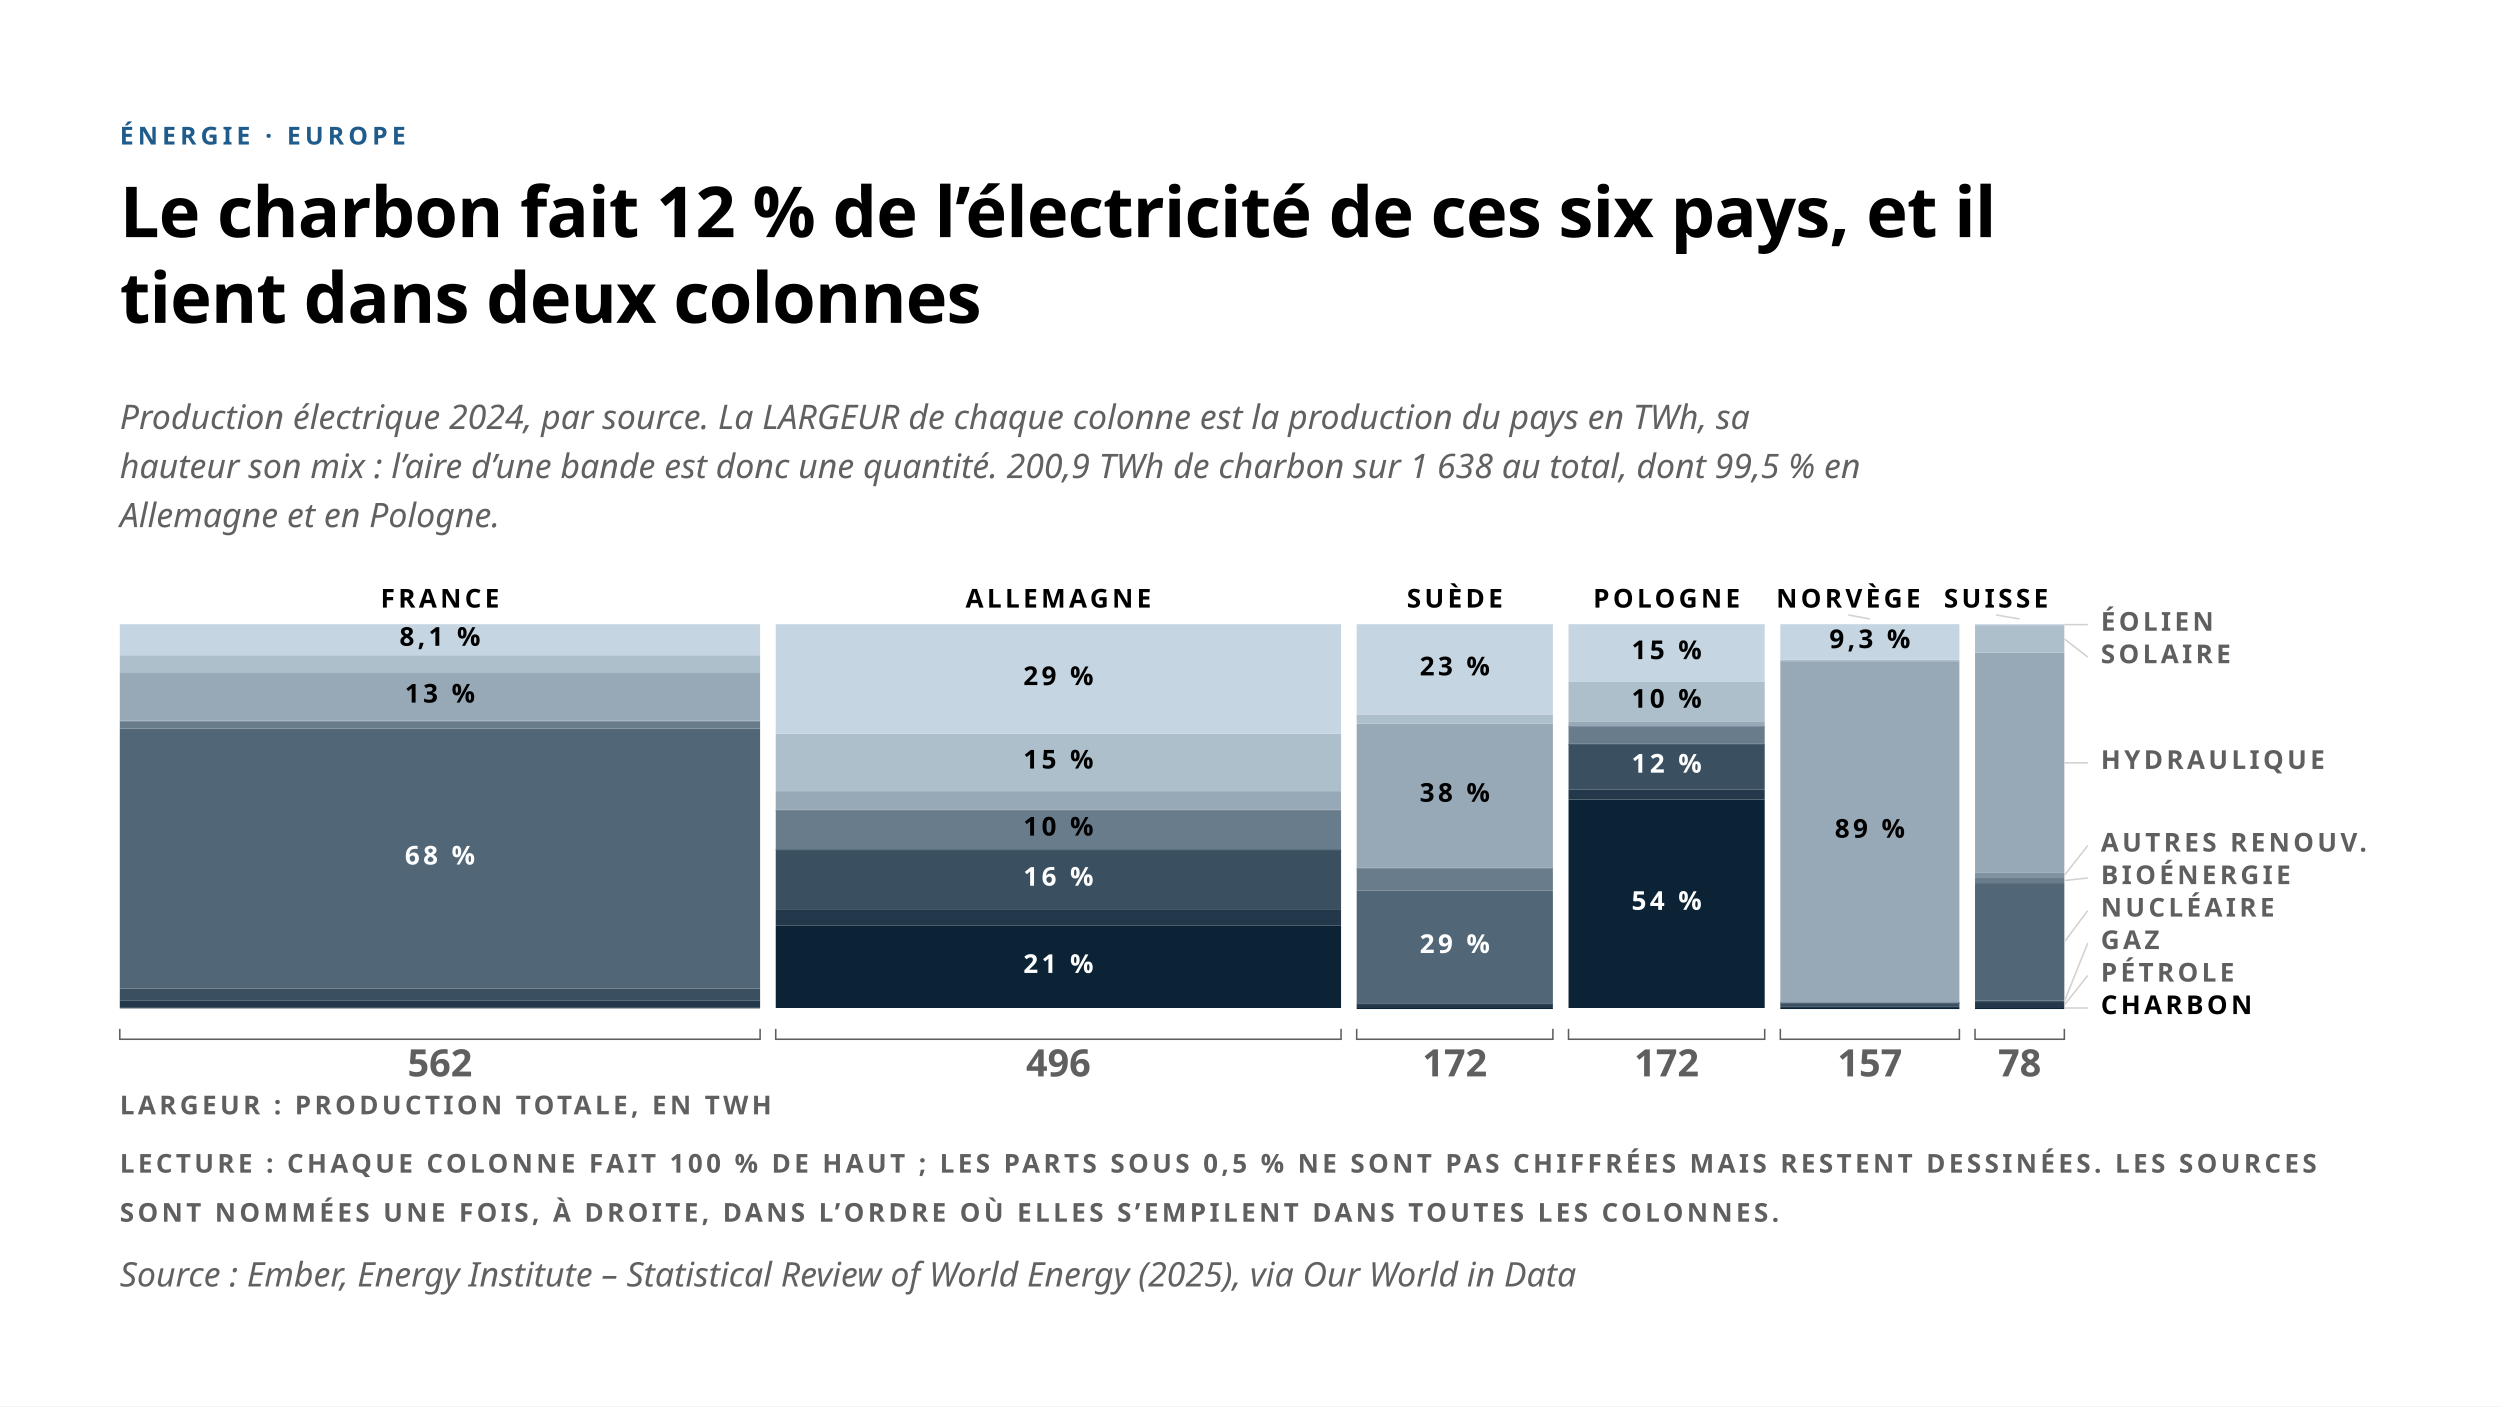
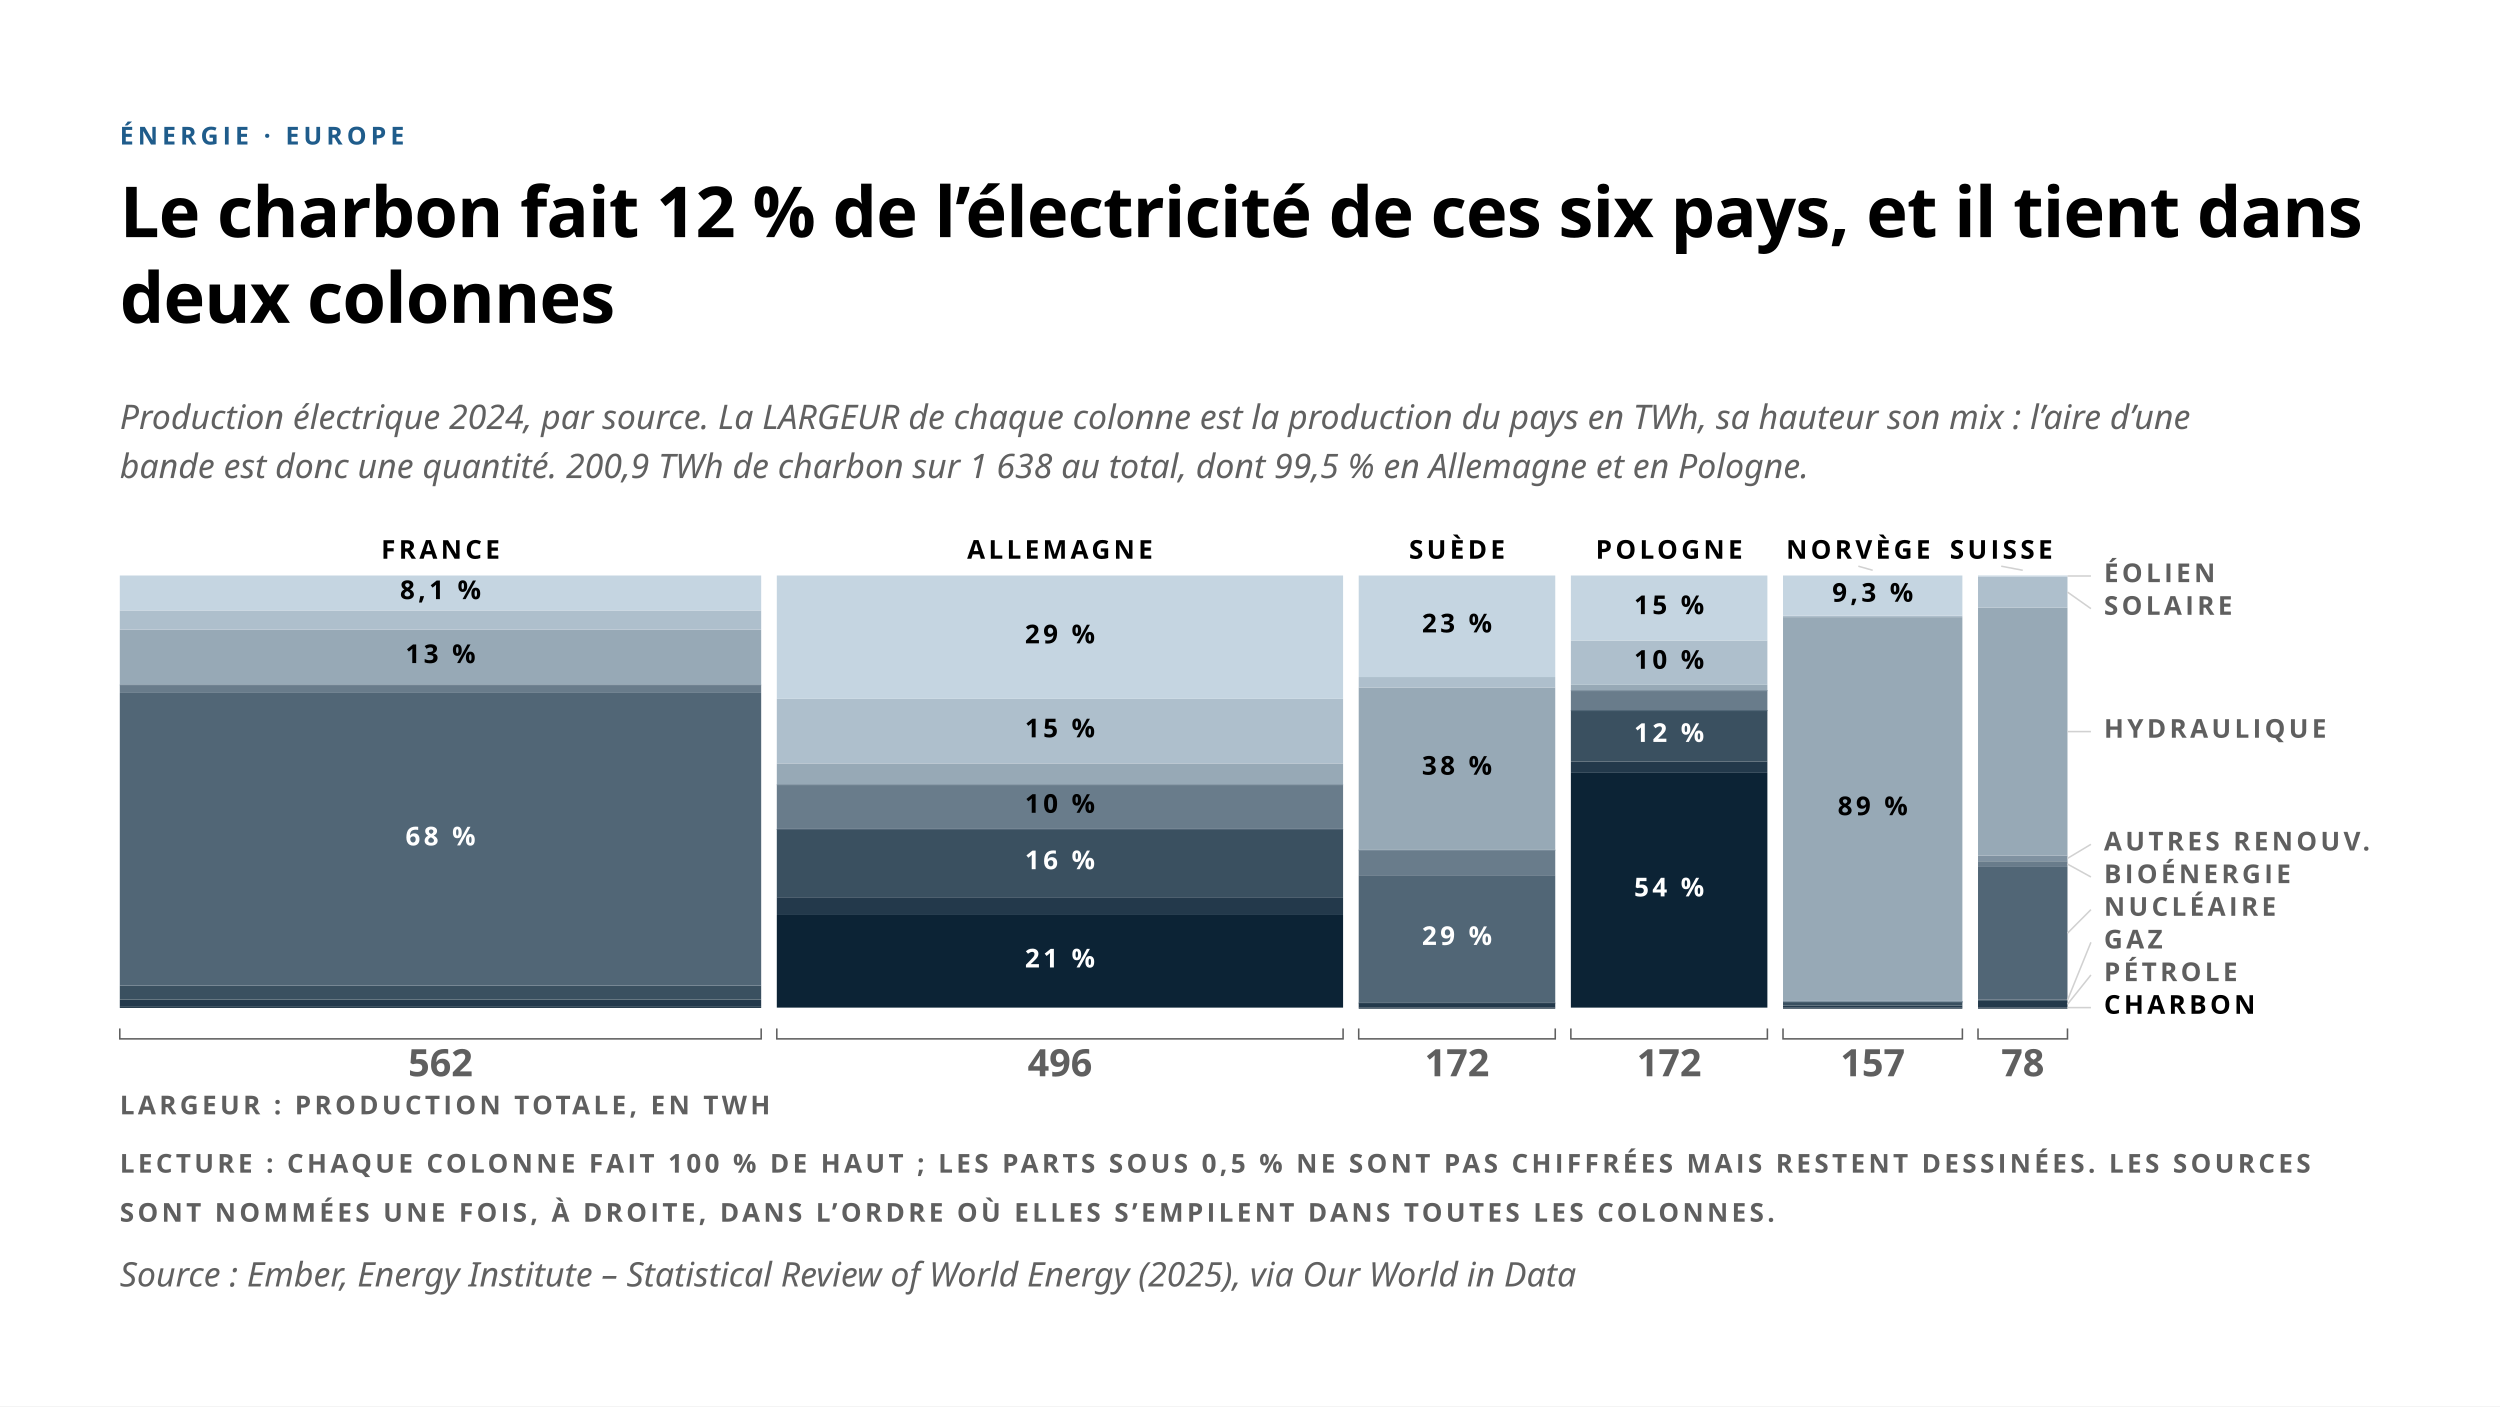
<svg xmlns="http://www.w3.org/2000/svg" width="960" height="540" viewBox="0 0 960 540" role="img" aria-label="Marimekko : six pays européens en 2024, chaque colonne aussi large que sa production (1 638 TWh au total) et haute de 100 % de son mix. La bande charbon, en accent, fait 12 % de l’ensemble et n’est visible que dans les colonnes Allemagne et Pologne.">
  <rect x="0" y="0" width="960" height="540" fill="#FFFFFF" />
-   <text x="46" y="55.5" font-family="Avenir Next" font-size="9.5" font-weight="700" font-style="normal" letter-spacing="1.6" fill="#1F5C8B">ÉNERGIE · EUROPE</text>
-   <text x="46" y="91.05" font-family="Superclarendon" font-size="27" font-weight="700" font-style="normal" letter-spacing="-0.3" fill="#000000">Le charbon fait 12 % de l’électricité de ces six pays, et il</text>
-   <text x="46" y="123.99" font-family="Superclarendon" font-size="27" font-weight="700" font-style="normal" letter-spacing="-0.3" fill="#000000">tient dans deux colonnes</text>
-   <text x="46" y="164.73" font-family="Superclarendon" font-size="13" font-weight="400" font-style="italic" letter-spacing="0" fill="#616161">Production électrique 2024, par source. La LARGEUR de chaque colonne est la production du pays en TWh, sa</text>
-   <text x="46" y="183.58" font-family="Superclarendon" font-size="13" font-weight="400" font-style="italic" letter-spacing="0" fill="#616161">hauteur son mix : l’aire d’une bande est donc une quantité. 200,9 TWh de charbon sur 1 638 au total, dont 99,5 % en</text>
-   <text x="46" y="202.43" font-family="Superclarendon" font-size="13" font-weight="400" font-style="italic" letter-spacing="0" fill="#616161">Allemagne et en Pologne.</text>
-   <text x="46" y="450.3" font-family="Avenir Next" font-size="10" font-weight="700" font-style="normal" letter-spacing="1.3" fill="#5f5f5f">LECTURE : CHAQUE COLONNE FAIT 100 % DE HAUT ; LES PARTS SOUS 0,5 % NE SONT PAS CHIFFRÉES MAIS RESTENT DESSINÉES. LES SOURCES</text>
-   <text x="46" y="469.15" font-family="Avenir Next" font-size="10" font-weight="700" font-style="normal" letter-spacing="1.3" fill="#5f5f5f">SONT NOMMÉES UNE FOIS, À DROITE, DANS L’ORDRE OÙ ELLES S’EMPILENT DANS TOUTES LES COLONNES.</text>
-   <text x="46" y="494" font-family="Superclarendon" font-size="13" font-weight="400" font-style="italic" letter-spacing="0" fill="#616161">Source : Ember, Energy Institute – Statistical Review of World Energy (2025), via Our World in Data</text>
-   <rect x="46" y="386.806" width="245.88" height="0.4" fill="#0c2335" />
-   <rect x="46" y="384.304" width="245.88" height="2.503" fill="#23394b" />
-   <rect x="46" y="379.555" width="245.88" height="4.749" fill="#3a5060" />
-   <rect x="46" y="279.742" width="245.88" height="99.813" fill="#516676" />
-   <rect x="46" y="276.94" width="245.88" height="2.802" fill="#697c8b" />
-   <rect x="46" y="276.79" width="245.88" height="0.4" fill="#8092a1" />
-   <rect x="46" y="258.132" width="245.88" height="18.659" fill="#97a9b6" />
-   <rect x="46" y="251.607" width="245.88" height="6.525" fill="#aebfcc" />
-   <rect x="46" y="239.688" width="245.88" height="11.919" fill="#c5d5e1" />
-   <rect x="297.88" y="355.477" width="217.085" height="31.597" fill="#0c2335" />
-   <rect x="297.88" y="349.418" width="217.085" height="6.059" fill="#23394b" />
-   <rect x="297.88" y="326.119" width="217.085" height="23.3" fill="#3a5060" />
-   <rect x="297.88" y="326.119" width="217.085" height="0.4" fill="#516676" />
-   <rect x="297.88" y="310.94" width="217.085" height="15.179" fill="#697c8b" />
-   <rect x="297.88" y="310.874" width="217.085" height="0.4" fill="#8092a1" />
-   <rect x="297.88" y="303.793" width="217.085" height="7.081" fill="#97a9b6" />
-   <rect x="297.88" y="281.765" width="217.085" height="22.028" fill="#aebfcc" />
-   <rect x="297.88" y="239.688" width="217.085" height="42.077" fill="#c5d5e1" />
-   <rect x="520.965" y="387.074" width="75.347" height="0.4" fill="#0c2335" />
-   <rect x="520.965" y="385.387" width="75.347" height="1.687" fill="#23394b" />
-   <rect x="520.965" y="385.293" width="75.347" height="0.4" fill="#3a5060" />
-   <rect x="520.965" y="341.912" width="75.347" height="43.381" fill="#516676" />
-   <rect x="520.965" y="333.197" width="75.347" height="8.716" fill="#697c8b" />
-   <rect x="520.965" y="333.197" width="75.347" height="0.4" fill="#8092a1" />
-   <rect x="520.965" y="277.881" width="75.347" height="55.316" fill="#97a9b6" />
-   <rect x="520.965" y="274.319" width="75.347" height="3.562" fill="#aebfcc" />
-   <rect x="520.965" y="239.688" width="75.347" height="34.631" fill="#c5d5e1" />
-   <rect x="602.312" y="307.01" width="75.334" height="80.064" fill="#0c2335" />
-   <rect x="602.312" y="303.114" width="75.334" height="3.896" fill="#23394b" />
-   <rect x="602.312" y="285.594" width="75.334" height="17.52" fill="#3a5060" />
-   <rect x="602.312" y="285.594" width="75.334" height="0.4" fill="#516676" />
-   <rect x="602.312" y="278.787" width="75.334" height="6.808" fill="#697c8b" />
-   <rect x="602.312" y="278.787" width="75.334" height="0.4" fill="#8092a1" />
-   <rect x="602.312" y="276.98" width="75.334" height="1.807" fill="#97a9b6" />
-   <rect x="602.312" y="261.858" width="75.334" height="15.122" fill="#aebfcc" />
-   <rect x="602.312" y="239.688" width="75.334" height="22.17" fill="#c5d5e1" />
-   <rect x="683.645" y="387.074" width="68.764" height="0.4" fill="#0c2335" />
-   <rect x="683.645" y="386.399" width="68.764" height="0.675" fill="#23394b" />
-   <rect x="683.645" y="385.02" width="68.764" height="1.379" fill="#3a5060" />
-   <rect x="683.645" y="385.02" width="68.764" height="0.4" fill="#516676" />
-   <rect x="683.645" y="384.794" width="68.764" height="0.4" fill="#697c8b" />
-   <rect x="683.645" y="384.794" width="68.764" height="0.4" fill="#8092a1" />
-   <rect x="683.645" y="253.882" width="68.764" height="130.913" fill="#97a9b6" />
-   <rect x="683.645" y="253.384" width="68.764" height="0.497" fill="#aebfcc" />
-   <rect x="683.645" y="239.688" width="68.764" height="13.696" fill="#c5d5e1" />
-   <rect x="758.409" y="387.074" width="34.301" height="0.4" fill="#0c2335" />
-   <rect x="758.409" y="384.78" width="34.301" height="2.294" fill="#23394b" />
-   <rect x="758.409" y="384.272" width="34.301" height="0.508" fill="#3a5060" />
-   <rect x="758.409" y="339.099" width="34.301" height="45.173" fill="#516676" />
-   <rect x="758.409" y="337.143" width="34.301" height="1.956" fill="#697c8b" />
-   <rect x="758.409" y="335.187" width="34.301" height="1.956" fill="#8092a1" />
-   <rect x="758.409" y="250.671" width="34.301" height="84.516" fill="#97a9b6" />
-   <rect x="758.409" y="240.026" width="34.301" height="10.644" fill="#aebfcc" />
-   <rect x="758.409" y="239.688" width="34.301" height="0.4" fill="#c5d5e1" />
+   <text x="46" y="55.5" font-family="Open Sans" font-size="9.5" font-weight="700" font-style="normal" letter-spacing="1.6" fill="#1F5C8B">ÉNERGIE · EUROPE</text>
+   <text x="46" y="91.05" font-family="Merriweather" font-size="27" font-weight="700" font-style="normal" letter-spacing="-0.3" fill="#000000">Le charbon fait 12 % de l’électricité de ces six pays, et il tient dans</text>
+   <text x="46" y="123.99" font-family="Merriweather" font-size="27" font-weight="700" font-style="normal" letter-spacing="-0.3" fill="#000000">deux colonnes</text>
+   <text x="46" y="164.73" font-family="Merriweather" font-size="13" font-weight="400" font-style="italic" letter-spacing="0" fill="#616161">Production électrique 2024, par source. La LARGEUR de chaque colonne est la production du pays en TWh, sa hauteur son mix : l’aire d’une</text>
+   <text x="46" y="183.58" font-family="Merriweather" font-size="13" font-weight="400" font-style="italic" letter-spacing="0" fill="#616161">bande est donc une quantité. 200,9 TWh de charbon sur 1 638 au total, dont 99,5 % en Allemagne et en Pologne.</text>
+   <text x="46" y="450.3" font-family="Open Sans" font-size="10" font-weight="700" font-style="normal" letter-spacing="1.3" fill="#5f5f5f">LECTURE : CHAQUE COLONNE FAIT 100 % DE HAUT ; LES PARTS SOUS 0,5 % NE SONT PAS CHIFFRÉES MAIS RESTENT DESSINÉES. LES SOURCES</text>
+   <text x="46" y="469.15" font-family="Open Sans" font-size="10" font-weight="700" font-style="normal" letter-spacing="1.3" fill="#5f5f5f">SONT NOMMÉES UNE FOIS, À DROITE, DANS L’ORDRE OÙ ELLES S’EMPILENT DANS TOUTES LES COLONNES.</text>
+   <text x="46" y="494" font-family="Merriweather" font-size="13" font-weight="400" font-style="italic" letter-spacing="0" fill="#616161">Source : Ember, Energy Institute – Statistical Review of World Energy (2025), via Our World in Data</text>
+   <rect x="46" y="386.623" width="246.293" height="0.4" fill="#0c2335" />
+   <rect x="46" y="383.805" width="246.293" height="2.818" fill="#23394b" />
+   <rect x="46" y="378.459" width="246.293" height="5.346" fill="#3a5060" />
+   <rect x="46" y="266.085" width="246.293" height="112.374" fill="#516676" />
+   <rect x="46" y="262.93" width="246.293" height="3.155" fill="#697c8b" />
+   <rect x="46" y="262.762" width="246.293" height="0.4" fill="#8092a1" />
+   <rect x="46" y="241.755" width="246.293" height="21.007" fill="#97a9b6" />
+   <rect x="46" y="234.409" width="246.293" height="7.346" fill="#aebfcc" />
+   <rect x="46" y="220.991" width="246.293" height="13.419" fill="#c5d5e1" />
+   <rect x="298.293" y="351.352" width="217.45" height="35.573" fill="#0c2335" />
+   <rect x="298.293" y="344.53" width="217.45" height="6.821" fill="#23394b" />
+   <rect x="298.293" y="318.298" width="217.45" height="26.232" fill="#3a5060" />
+   <rect x="298.293" y="318.298" width="217.45" height="0.4" fill="#516676" />
+   <rect x="298.293" y="301.209" width="217.45" height="17.089" fill="#697c8b" />
+   <rect x="298.293" y="301.136" width="217.45" height="0.4" fill="#8092a1" />
+   <rect x="298.293" y="293.163" width="217.45" height="7.972" fill="#97a9b6" />
+   <rect x="298.293" y="268.363" width="217.45" height="24.8" fill="#aebfcc" />
+   <rect x="298.293" y="220.991" width="217.45" height="47.372" fill="#c5d5e1" />
+   <rect x="521.743" y="386.925" width="75.473" height="0.4" fill="#0c2335" />
+   <rect x="521.743" y="385.026" width="75.473" height="1.899" fill="#23394b" />
+   <rect x="521.743" y="384.92" width="75.473" height="0.4" fill="#3a5060" />
+   <rect x="521.743" y="336.079" width="75.473" height="48.84" fill="#516676" />
+   <rect x="521.743" y="326.267" width="75.473" height="9.812" fill="#697c8b" />
+   <rect x="521.743" y="326.267" width="75.473" height="0.4" fill="#8092a1" />
+   <rect x="521.743" y="263.99" width="75.473" height="62.277" fill="#97a9b6" />
+   <rect x="521.743" y="259.98" width="75.473" height="4.01" fill="#aebfcc" />
+   <rect x="521.743" y="220.991" width="75.473" height="38.989" fill="#c5d5e1" />
+   <rect x="603.216" y="296.785" width="75.46" height="90.14" fill="#0c2335" />
+   <rect x="603.216" y="292.398" width="75.46" height="4.386" fill="#23394b" />
+   <rect x="603.216" y="272.674" width="75.46" height="19.725" fill="#3a5060" />
+   <rect x="603.216" y="272.674" width="75.46" height="0.4" fill="#516676" />
+   <rect x="603.216" y="265.01" width="75.46" height="7.664" fill="#697c8b" />
+   <rect x="603.216" y="265.01" width="75.46" height="0.4" fill="#8092a1" />
+   <rect x="603.216" y="262.975" width="75.46" height="2.034" fill="#97a9b6" />
+   <rect x="603.216" y="245.95" width="75.46" height="17.025" fill="#aebfcc" />
+   <rect x="603.216" y="220.991" width="75.46" height="24.96" fill="#c5d5e1" />
+   <rect x="684.676" y="386.925" width="68.879" height="0.4" fill="#0c2335" />
+   <rect x="684.676" y="386.164" width="68.879" height="0.76" fill="#23394b" />
+   <rect x="684.676" y="384.612" width="68.879" height="1.553" fill="#3a5060" />
+   <rect x="684.676" y="384.612" width="68.879" height="0.4" fill="#516676" />
+   <rect x="684.676" y="384.358" width="68.879" height="0.4" fill="#697c8b" />
+   <rect x="684.676" y="384.358" width="68.879" height="0.4" fill="#8092a1" />
+   <rect x="684.676" y="236.97" width="68.879" height="147.388" fill="#97a9b6" />
+   <rect x="684.676" y="236.411" width="68.879" height="0.56" fill="#aebfcc" />
+   <rect x="684.676" y="220.991" width="68.879" height="15.42" fill="#c5d5e1" />
+   <rect x="759.556" y="386.925" width="34.359" height="0.4" fill="#0c2335" />
+   <rect x="759.556" y="384.341" width="34.359" height="2.583" fill="#23394b" />
+   <rect x="759.556" y="383.77" width="34.359" height="0.572" fill="#3a5060" />
+   <rect x="759.556" y="332.912" width="34.359" height="50.858" fill="#516676" />
+   <rect x="759.556" y="330.71" width="34.359" height="2.202" fill="#697c8b" />
+   <rect x="759.556" y="328.508" width="34.359" height="2.202" fill="#8092a1" />
+   <rect x="759.556" y="233.356" width="34.359" height="95.152" fill="#97a9b6" />
+   <rect x="759.556" y="221.372" width="34.359" height="11.984" fill="#aebfcc" />
+   <rect x="759.556" y="220.991" width="34.359" height="0.4" fill="#c5d5e1" />
  <g>
-     <text x="168.94" y="233.316" text-anchor="middle" font-family="Avenir Next" font-size="10" font-weight="700" font-style="normal" letter-spacing="1.3" fill="#000000">FRANCE</text>
+     <text x="169.147" y="214.566" text-anchor="middle" font-family="Open Sans" font-size="10" font-weight="700" font-style="normal" letter-spacing="1.3" fill="#000000">FRANCE</text>
  </g>
  <g>
-     <text x="406.422" y="233.316" text-anchor="middle" font-family="Avenir Next" font-size="10" font-weight="700" font-style="normal" letter-spacing="1.3" fill="#000000">ALLEMAGNE</text>
+     <text x="407.018" y="214.566" text-anchor="middle" font-family="Open Sans" font-size="10" font-weight="700" font-style="normal" letter-spacing="1.3" fill="#000000">ALLEMAGNE</text>
  </g>
  <g>
-     <text x="558.638" y="233.316" text-anchor="middle" font-family="Avenir Next" font-size="10" font-weight="700" font-style="normal" letter-spacing="1.3" fill="#000000">SUÈDE</text>
+     <text x="559.48" y="214.566" text-anchor="middle" font-family="Open Sans" font-size="10" font-weight="700" font-style="normal" letter-spacing="1.3" fill="#000000">SUÈDE</text>
  </g>
  <g>
-     <text x="639.978" y="233.316" text-anchor="middle" font-family="Avenir Next" font-size="10" font-weight="700" font-style="normal" letter-spacing="1.3" fill="#000000">POLOGNE</text>
+     <text x="640.946" y="214.566" text-anchor="middle" font-family="Open Sans" font-size="10" font-weight="700" font-style="normal" letter-spacing="1.3" fill="#000000">POLOGNE</text>
  </g>
  <g>
-     <text x="709.765" y="233.316" text-anchor="middle" font-family="Avenir Next" font-size="10" font-weight="700" font-style="normal" letter-spacing="1.3" fill="#000000">NORVÈGE</text>
-     <line x1="709.765" y1="236.148" x2="718.027" y2="237.688" stroke="#d1d1d1" stroke-width="0.6" />
+     <text x="713.592" y="214.566" text-anchor="middle" font-family="Open Sans" font-size="10" font-weight="700" font-style="normal" letter-spacing="1.3" fill="#000000">NORVÈGE</text>
+     <line x1="713.592" y1="217.421" x2="719.116" y2="218.991" stroke="#d1d1d1" stroke-width="0.6" />
  </g>
  <g>
-     <text x="766.48" y="233.316" text-anchor="middle" font-family="Avenir Next" font-size="10" font-weight="700" font-style="normal" letter-spacing="1.3" fill="#000000">SUISSE</text>
-     <line x1="766.48" y1="236.148" x2="775.559" y2="237.688" stroke="#d1d1d1" stroke-width="0.6" />
+     <text x="768.463" y="214.566" text-anchor="middle" font-family="Open Sans" font-size="10" font-weight="700" font-style="normal" letter-spacing="1.3" fill="#000000">SUISSE</text>
+     <line x1="768.463" y1="217.421" x2="776.735" y2="218.991" stroke="#d1d1d1" stroke-width="0.6" />
  </g>
  <g>
-     <path d="M46 395.074 L46 399.074 L291.88 399.074 L291.88 395.074" fill="none" stroke="#5f5f5f" stroke-width="0.6" />
-     <text x="168.94" y="413.34" text-anchor="middle" font-family="Avenir Next" font-size="14.5" font-weight="700" font-style="normal" letter-spacing="0" fill="#5f5f5f">562</text>
+     <path d="M46 394.925 L46 398.925 L292.293 398.925 L292.293 394.925" fill="none" stroke="#5f5f5f" stroke-width="0.6" />
+     <text x="169.147" y="413.276" text-anchor="middle" font-family="Open Sans" font-size="14.5" font-weight="700" font-style="normal" letter-spacing="0" fill="#5f5f5f">562</text>
  </g>
  <g>
-     <path d="M297.88 395.074 L297.88 399.074 L514.965 399.074 L514.965 395.074" fill="none" stroke="#5f5f5f" stroke-width="0.6" />
-     <text x="406.422" y="413.34" text-anchor="middle" font-family="Avenir Next" font-size="14.5" font-weight="700" font-style="normal" letter-spacing="0" fill="#5f5f5f">496</text>
+     <path d="M298.293 394.925 L298.293 398.925 L515.743 398.925 L515.743 394.925" fill="none" stroke="#5f5f5f" stroke-width="0.6" />
+     <text x="407.018" y="413.276" text-anchor="middle" font-family="Open Sans" font-size="14.5" font-weight="700" font-style="normal" letter-spacing="0" fill="#5f5f5f">496</text>
  </g>
  <g>
-     <path d="M520.965 395.074 L520.965 399.074 L596.312 399.074 L596.312 395.074" fill="none" stroke="#5f5f5f" stroke-width="0.6" />
-     <text x="558.638" y="413.34" text-anchor="middle" font-family="Avenir Next" font-size="14.5" font-weight="700" font-style="normal" letter-spacing="0" fill="#5f5f5f">172</text>
+     <path d="M521.743 394.925 L521.743 398.925 L597.216 398.925 L597.216 394.925" fill="none" stroke="#5f5f5f" stroke-width="0.6" />
+     <text x="559.48" y="413.276" text-anchor="middle" font-family="Open Sans" font-size="14.5" font-weight="700" font-style="normal" letter-spacing="0" fill="#5f5f5f">172</text>
  </g>
  <g>
-     <path d="M602.312 395.074 L602.312 399.074 L677.645 399.074 L677.645 395.074" fill="none" stroke="#5f5f5f" stroke-width="0.6" />
-     <text x="639.978" y="413.34" text-anchor="middle" font-family="Avenir Next" font-size="14.5" font-weight="700" font-style="normal" letter-spacing="0" fill="#5f5f5f">172</text>
+     <path d="M603.216 394.925 L603.216 398.925 L678.676 398.925 L678.676 394.925" fill="none" stroke="#5f5f5f" stroke-width="0.6" />
+     <text x="640.946" y="413.276" text-anchor="middle" font-family="Open Sans" font-size="14.5" font-weight="700" font-style="normal" letter-spacing="0" fill="#5f5f5f">172</text>
  </g>
  <g>
-     <path d="M683.645 395.074 L683.645 399.074 L752.409 399.074 L752.409 395.074" fill="none" stroke="#5f5f5f" stroke-width="0.6" />
-     <text x="718.027" y="413.34" text-anchor="middle" font-family="Avenir Next" font-size="14.5" font-weight="700" font-style="normal" letter-spacing="0" fill="#5f5f5f">157</text>
+     <path d="M684.676 394.925 L684.676 398.925 L753.556 398.925 L753.556 394.925" fill="none" stroke="#5f5f5f" stroke-width="0.6" />
+     <text x="719.116" y="413.276" text-anchor="middle" font-family="Open Sans" font-size="14.5" font-weight="700" font-style="normal" letter-spacing="0" fill="#5f5f5f">157</text>
  </g>
  <g>
-     <path d="M758.409 395.074 L758.409 399.074 L792.71 399.074 L792.71 395.074" fill="none" stroke="#5f5f5f" stroke-width="0.6" />
-     <text x="775.559" y="413.34" text-anchor="middle" font-family="Avenir Next" font-size="14.5" font-weight="700" font-style="normal" letter-spacing="0" fill="#5f5f5f">78</text>
+     <path d="M759.556 394.925 L759.556 398.925 L793.914 398.925 L793.914 394.925" fill="none" stroke="#5f5f5f" stroke-width="0.6" />
+     <text x="776.735" y="413.276" text-anchor="middle" font-family="Open Sans" font-size="14.5" font-weight="700" font-style="normal" letter-spacing="0" fill="#5f5f5f">78</text>
  </g>
-   <text x="46" y="427.9" font-family="Avenir Next" font-size="10" font-weight="700" font-style="normal" letter-spacing="1.3" fill="#5f5f5f">LARGEUR : PRODUCTION TOTALE, EN TWH</text>
-   <text x="168.94" y="331.988" text-anchor="middle" font-family="Avenir Next" font-size="10" font-weight="700" font-style="normal" letter-spacing="1.3" fill="#FFFFFF">68 %</text>
-   <text x="168.94" y="269.801" text-anchor="middle" font-family="Avenir Next" font-size="10" font-weight="700" font-style="normal" letter-spacing="1.3" fill="#000000">13 %</text>
-   <text x="168.94" y="247.987" text-anchor="middle" font-family="Avenir Next" font-size="10" font-weight="700" font-style="normal" letter-spacing="1.3" fill="#000000">8,1 %</text>
-   <text x="406.422" y="373.616" text-anchor="middle" font-family="Avenir Next" font-size="10" font-weight="700" font-style="normal" letter-spacing="1.3" fill="#FFFFFF">21 %</text>
-   <text x="406.422" y="340.109" text-anchor="middle" font-family="Avenir Next" font-size="10" font-weight="700" font-style="normal" letter-spacing="1.3" fill="#FFFFFF">16 %</text>
-   <text x="406.422" y="320.869" text-anchor="middle" font-family="Avenir Next" font-size="10" font-weight="700" font-style="normal" letter-spacing="1.3" fill="#000000">10 %</text>
-   <text x="406.422" y="295.119" text-anchor="middle" font-family="Avenir Next" font-size="10" font-weight="700" font-style="normal" letter-spacing="1.3" fill="#000000">15 %</text>
-   <text x="406.422" y="263.067" text-anchor="middle" font-family="Avenir Next" font-size="10" font-weight="700" font-style="normal" letter-spacing="1.3" fill="#000000">29 %</text>
-   <text x="558.638" y="365.943" text-anchor="middle" font-family="Avenir Next" font-size="10" font-weight="700" font-style="normal" letter-spacing="1.3" fill="#FFFFFF">29 %</text>
-   <text x="558.638" y="307.879" text-anchor="middle" font-family="Avenir Next" font-size="10" font-weight="700" font-style="normal" letter-spacing="1.3" fill="#000000">38 %</text>
-   <text x="558.638" y="259.344" text-anchor="middle" font-family="Avenir Next" font-size="10" font-weight="700" font-style="normal" letter-spacing="1.3" fill="#000000">23 %</text>
-   <text x="639.978" y="349.382" text-anchor="middle" font-family="Avenir Next" font-size="10" font-weight="700" font-style="normal" letter-spacing="1.3" fill="#FFFFFF">54 %</text>
-   <text x="639.978" y="296.694" text-anchor="middle" font-family="Avenir Next" font-size="10" font-weight="700" font-style="normal" letter-spacing="1.3" fill="#FFFFFF">12 %</text>
-   <text x="639.978" y="271.759" text-anchor="middle" font-family="Avenir Next" font-size="10" font-weight="700" font-style="normal" letter-spacing="1.3" fill="#000000">10 %</text>
-   <text x="639.978" y="253.113" text-anchor="middle" font-family="Avenir Next" font-size="10" font-weight="700" font-style="normal" letter-spacing="1.3" fill="#000000">15 %</text>
-   <text x="718.027" y="321.678" text-anchor="middle" font-family="Avenir Next" font-size="10" font-weight="700" font-style="normal" letter-spacing="1.3" fill="#000000">89 %</text>
-   <text x="718.027" y="248.876" text-anchor="middle" font-family="Avenir Next" font-size="10" font-weight="700" font-style="normal" letter-spacing="1.3" fill="#000000">9,3 %</text>
+   <text x="46" y="427.898" font-family="Open Sans" font-size="10" font-weight="700" font-style="normal" letter-spacing="1.3" fill="#5f5f5f">LARGEUR : PRODUCTION TOTALE, EN TWH</text>
+   <text x="169.147" y="324.64" text-anchor="middle" font-family="Open Sans" font-size="10" font-weight="700" font-style="normal" letter-spacing="1.3" fill="#FFFFFF">68 %</text>
+   <text x="169.147" y="254.627" text-anchor="middle" font-family="Open Sans" font-size="10" font-weight="700" font-style="normal" letter-spacing="1.3" fill="#000000">13 %</text>
+   <text x="169.147" y="230.068" text-anchor="middle" font-family="Open Sans" font-size="10" font-weight="700" font-style="normal" letter-spacing="1.3" fill="#000000">8,1 %</text>
+   <text x="407.018" y="371.506" text-anchor="middle" font-family="Open Sans" font-size="10" font-weight="700" font-style="normal" letter-spacing="1.3" fill="#FFFFFF">21 %</text>
+   <text x="407.018" y="333.782" text-anchor="middle" font-family="Open Sans" font-size="10" font-weight="700" font-style="normal" letter-spacing="1.3" fill="#FFFFFF">16 %</text>
+   <text x="407.018" y="312.122" text-anchor="middle" font-family="Open Sans" font-size="10" font-weight="700" font-style="normal" letter-spacing="1.3" fill="#000000">10 %</text>
+   <text x="407.018" y="283.131" text-anchor="middle" font-family="Open Sans" font-size="10" font-weight="700" font-style="normal" letter-spacing="1.3" fill="#000000">15 %</text>
+   <text x="407.018" y="247.045" text-anchor="middle" font-family="Open Sans" font-size="10" font-weight="700" font-style="normal" letter-spacing="1.3" fill="#000000">29 %</text>
+   <text x="559.48" y="362.868" text-anchor="middle" font-family="Open Sans" font-size="10" font-weight="700" font-style="normal" letter-spacing="1.3" fill="#FFFFFF">29 %</text>
+   <text x="559.48" y="297.496" text-anchor="middle" font-family="Open Sans" font-size="10" font-weight="700" font-style="normal" letter-spacing="1.3" fill="#000000">38 %</text>
+   <text x="559.48" y="242.853" text-anchor="middle" font-family="Open Sans" font-size="10" font-weight="700" font-style="normal" letter-spacing="1.3" fill="#000000">23 %</text>
+   <text x="640.946" y="344.223" text-anchor="middle" font-family="Open Sans" font-size="10" font-weight="700" font-style="normal" letter-spacing="1.3" fill="#FFFFFF">54 %</text>
+   <text x="640.946" y="284.904" text-anchor="middle" font-family="Open Sans" font-size="10" font-weight="700" font-style="normal" letter-spacing="1.3" fill="#FFFFFF">12 %</text>
+   <text x="640.946" y="256.831" text-anchor="middle" font-family="Open Sans" font-size="10" font-weight="700" font-style="normal" letter-spacing="1.3" fill="#000000">10 %</text>
+   <text x="640.946" y="235.838" text-anchor="middle" font-family="Open Sans" font-size="10" font-weight="700" font-style="normal" letter-spacing="1.3" fill="#000000">15 %</text>
+   <text x="719.116" y="313.032" text-anchor="middle" font-family="Open Sans" font-size="10" font-weight="700" font-style="normal" letter-spacing="1.3" fill="#000000">89 %</text>
+   <text x="719.116" y="231.069" text-anchor="middle" font-family="Open Sans" font-size="10" font-weight="700" font-style="normal" letter-spacing="1.3" fill="#000000">9,3 %</text>
  <g>
-     <line x1="792.71" x2="801.71" y1="239.857" y2="239.857" stroke="#d1d1d1" stroke-width="0.6" />
-     <text x="806.71" y="242.197" font-family="Avenir Next" font-size="10" font-weight="700" font-style="normal" letter-spacing="1.3" fill="#5f5f5f">ÉOLIEN</text>
+     <line x1="793.914" x2="802.914" y1="221.181" y2="221.181" stroke="#d1d1d1" stroke-width="0.6" />
+     <text x="807.914" y="223.549" font-family="Open Sans" font-size="10" font-weight="700" font-style="normal" letter-spacing="1.3" fill="#5f5f5f">ÉOLIEN</text>
  </g>
  <g>
-     <line x1="792.71" x2="801.71" y1="245.349" y2="252.337" stroke="#d1d1d1" stroke-width="0.6" />
-     <text x="806.71" y="254.677" font-family="Avenir Next" font-size="10" font-weight="700" font-style="normal" letter-spacing="1.3" fill="#5f5f5f">SOLAIRE</text>
+     <line x1="793.914" x2="802.914" y1="227.364" y2="233.722" stroke="#d1d1d1" stroke-width="0.6" />
+     <text x="807.914" y="236.09" font-family="Open Sans" font-size="10" font-weight="700" font-style="normal" letter-spacing="1.3" fill="#5f5f5f">SOLAIRE</text>
  </g>
  <g>
-     <line x1="792.71" x2="801.71" y1="292.929" y2="292.929" stroke="#d1d1d1" stroke-width="0.6" />
-     <text x="806.71" y="295.269" font-family="Avenir Next" font-size="10" font-weight="700" font-style="normal" letter-spacing="1.3" fill="#5f5f5f">HYDRAULIQUE</text>
+     <line x1="793.914" x2="802.914" y1="280.932" y2="280.932" stroke="#d1d1d1" stroke-width="0.6" />
+     <text x="807.914" y="283.3" font-family="Open Sans" font-size="10" font-weight="700" font-style="normal" letter-spacing="1.3" fill="#5f5f5f">HYDRAULIQUE</text>
  </g>
  <g>
-     <line x1="792.71" x2="801.71" y1="336.165" y2="324.674" stroke="#d1d1d1" stroke-width="0.6" />
-     <text x="806.71" y="327.014" font-family="Avenir Next" font-size="10" font-weight="700" font-style="normal" letter-spacing="1.3" fill="#5f5f5f">AUTRES RENOUV.</text>
+     <line x1="793.914" x2="802.914" y1="329.609" y2="324.219" stroke="#d1d1d1" stroke-width="0.6" />
+     <text x="807.914" y="326.588" font-family="Open Sans" font-size="10" font-weight="700" font-style="normal" letter-spacing="1.3" fill="#5f5f5f">AUTRES RENOUV.</text>
  </g>
  <g>
-     <line x1="792.71" x2="801.71" y1="338.121" y2="337.154" stroke="#d1d1d1" stroke-width="0.6" />
-     <text x="806.71" y="339.494" font-family="Avenir Next" font-size="10" font-weight="700" font-style="normal" letter-spacing="1.3" fill="#5f5f5f">BIOÉNERGIE</text>
+     <line x1="793.914" x2="802.914" y1="331.811" y2="336.76" stroke="#d1d1d1" stroke-width="0.6" />
+     <text x="807.914" y="339.129" font-family="Open Sans" font-size="10" font-weight="700" font-style="normal" letter-spacing="1.3" fill="#5f5f5f">BIOÉNERGIE</text>
  </g>
  <g>
-     <line x1="792.71" x2="801.71" y1="361.685" y2="349.634" stroke="#d1d1d1" stroke-width="0.6" />
-     <text x="806.71" y="351.974" font-family="Avenir Next" font-size="10" font-weight="700" font-style="normal" letter-spacing="1.3" fill="#5f5f5f">NUCLÉAIRE</text>
+     <line x1="793.914" x2="802.914" y1="358.341" y2="349.301" stroke="#d1d1d1" stroke-width="0.6" />
+     <text x="807.914" y="351.67" font-family="Open Sans" font-size="10" font-weight="700" font-style="normal" letter-spacing="1.3" fill="#5f5f5f">NUCLÉAIRE</text>
  </g>
  <g>
-     <line x1="792.71" x2="801.71" y1="384.526" y2="362.114" stroke="#d1d1d1" stroke-width="0.6" />
-     <text x="806.71" y="364.454" font-family="Avenir Next" font-size="10" font-weight="700" font-style="normal" letter-spacing="1.3" fill="#5f5f5f">GAZ</text>
+     <line x1="793.914" x2="802.914" y1="384.056" y2="361.842" stroke="#d1d1d1" stroke-width="0.6" />
+     <text x="807.914" y="364.211" font-family="Open Sans" font-size="10" font-weight="700" font-style="normal" letter-spacing="1.3" fill="#5f5f5f">GAZ</text>
  </g>
  <g>
-     <line x1="792.71" x2="801.71" y1="385.927" y2="374.594" stroke="#d1d1d1" stroke-width="0.6" />
-     <text x="806.71" y="376.934" font-family="Avenir Next" font-size="10" font-weight="700" font-style="normal" letter-spacing="1.3" fill="#5f5f5f">PÉTROLE</text>
+     <line x1="793.914" x2="802.914" y1="385.633" y2="374.383" stroke="#d1d1d1" stroke-width="0.6" />
+     <text x="807.914" y="376.752" font-family="Open Sans" font-size="10" font-weight="700" font-style="normal" letter-spacing="1.3" fill="#5f5f5f">PÉTROLE</text>
  </g>
  <g>
-     <line x1="792.71" x2="801.71" y1="387.074" y2="387.074" stroke="#d1d1d1" stroke-width="0.6" />
-     <text x="806.71" y="389.414" font-family="Avenir Next" font-size="10" font-weight="700" font-style="normal" letter-spacing="1.3" fill="#000000">CHARBON</text>
+     <line x1="793.914" x2="802.914" y1="386.925" y2="386.925" stroke="#d1d1d1" stroke-width="0.6" />
+     <text x="807.914" y="389.293" font-family="Open Sans" font-size="10" font-weight="700" font-style="normal" letter-spacing="1.3" fill="#000000">CHARBON</text>
  </g>
</svg>
